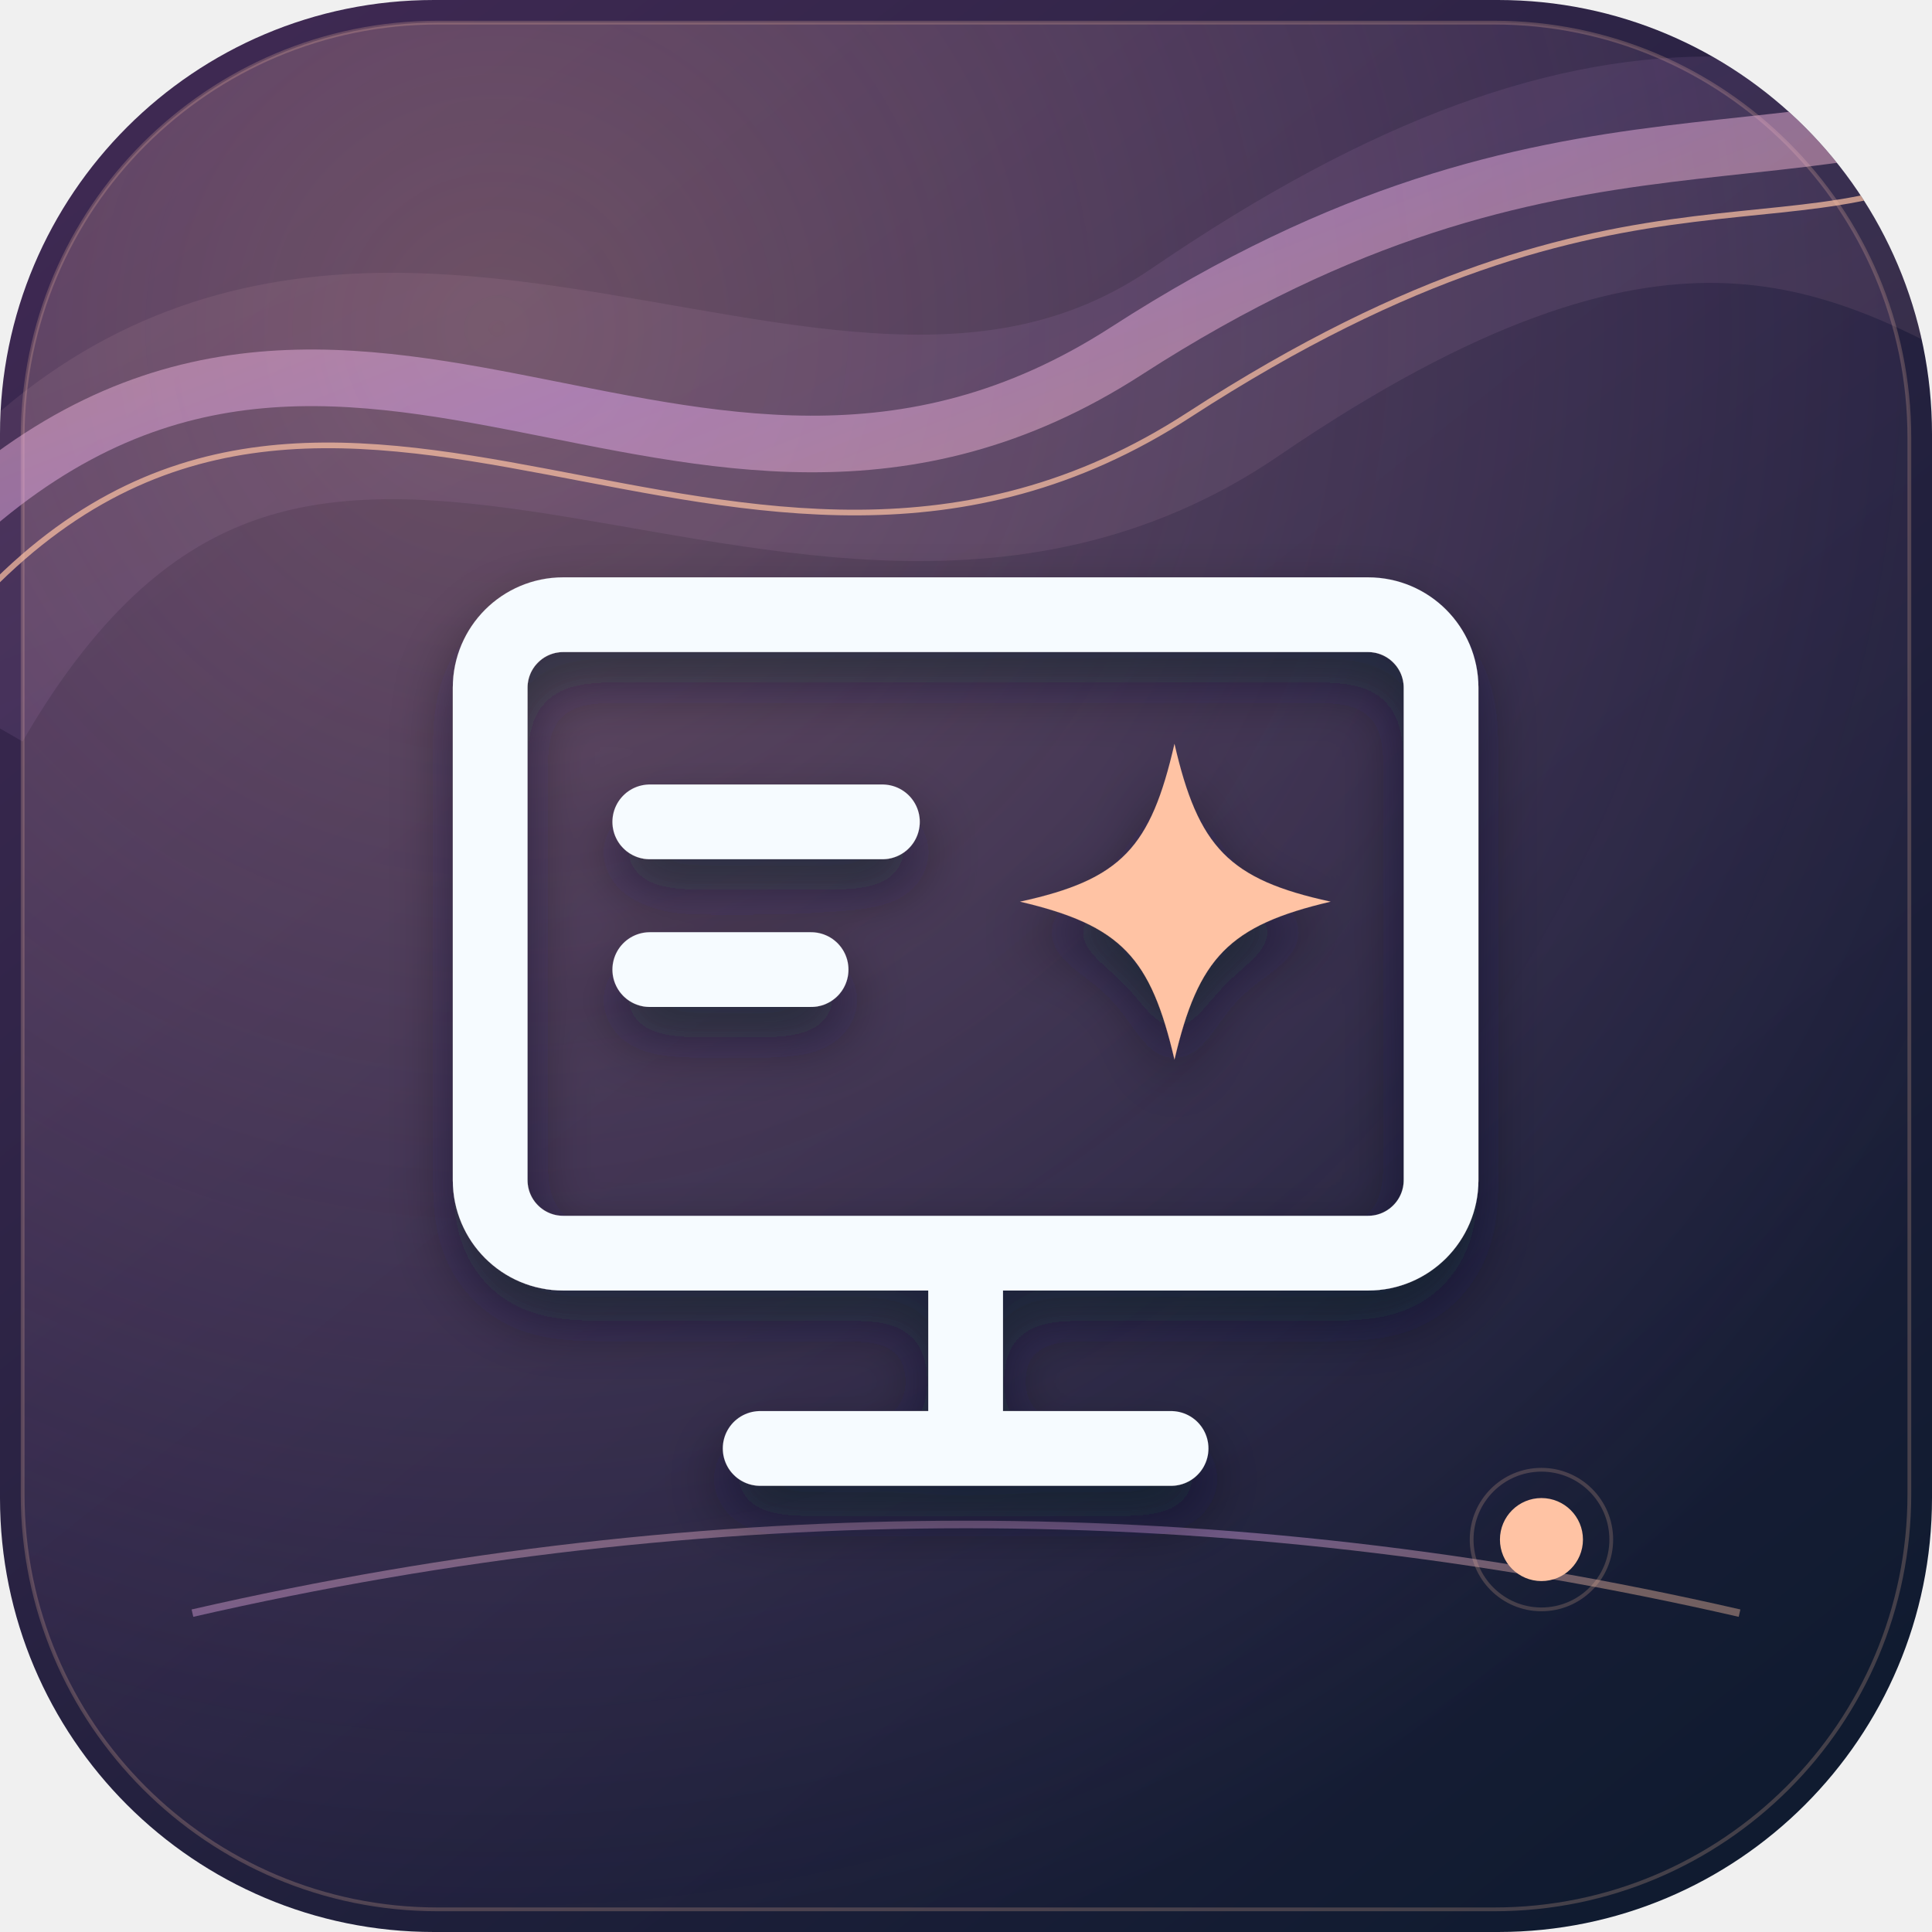
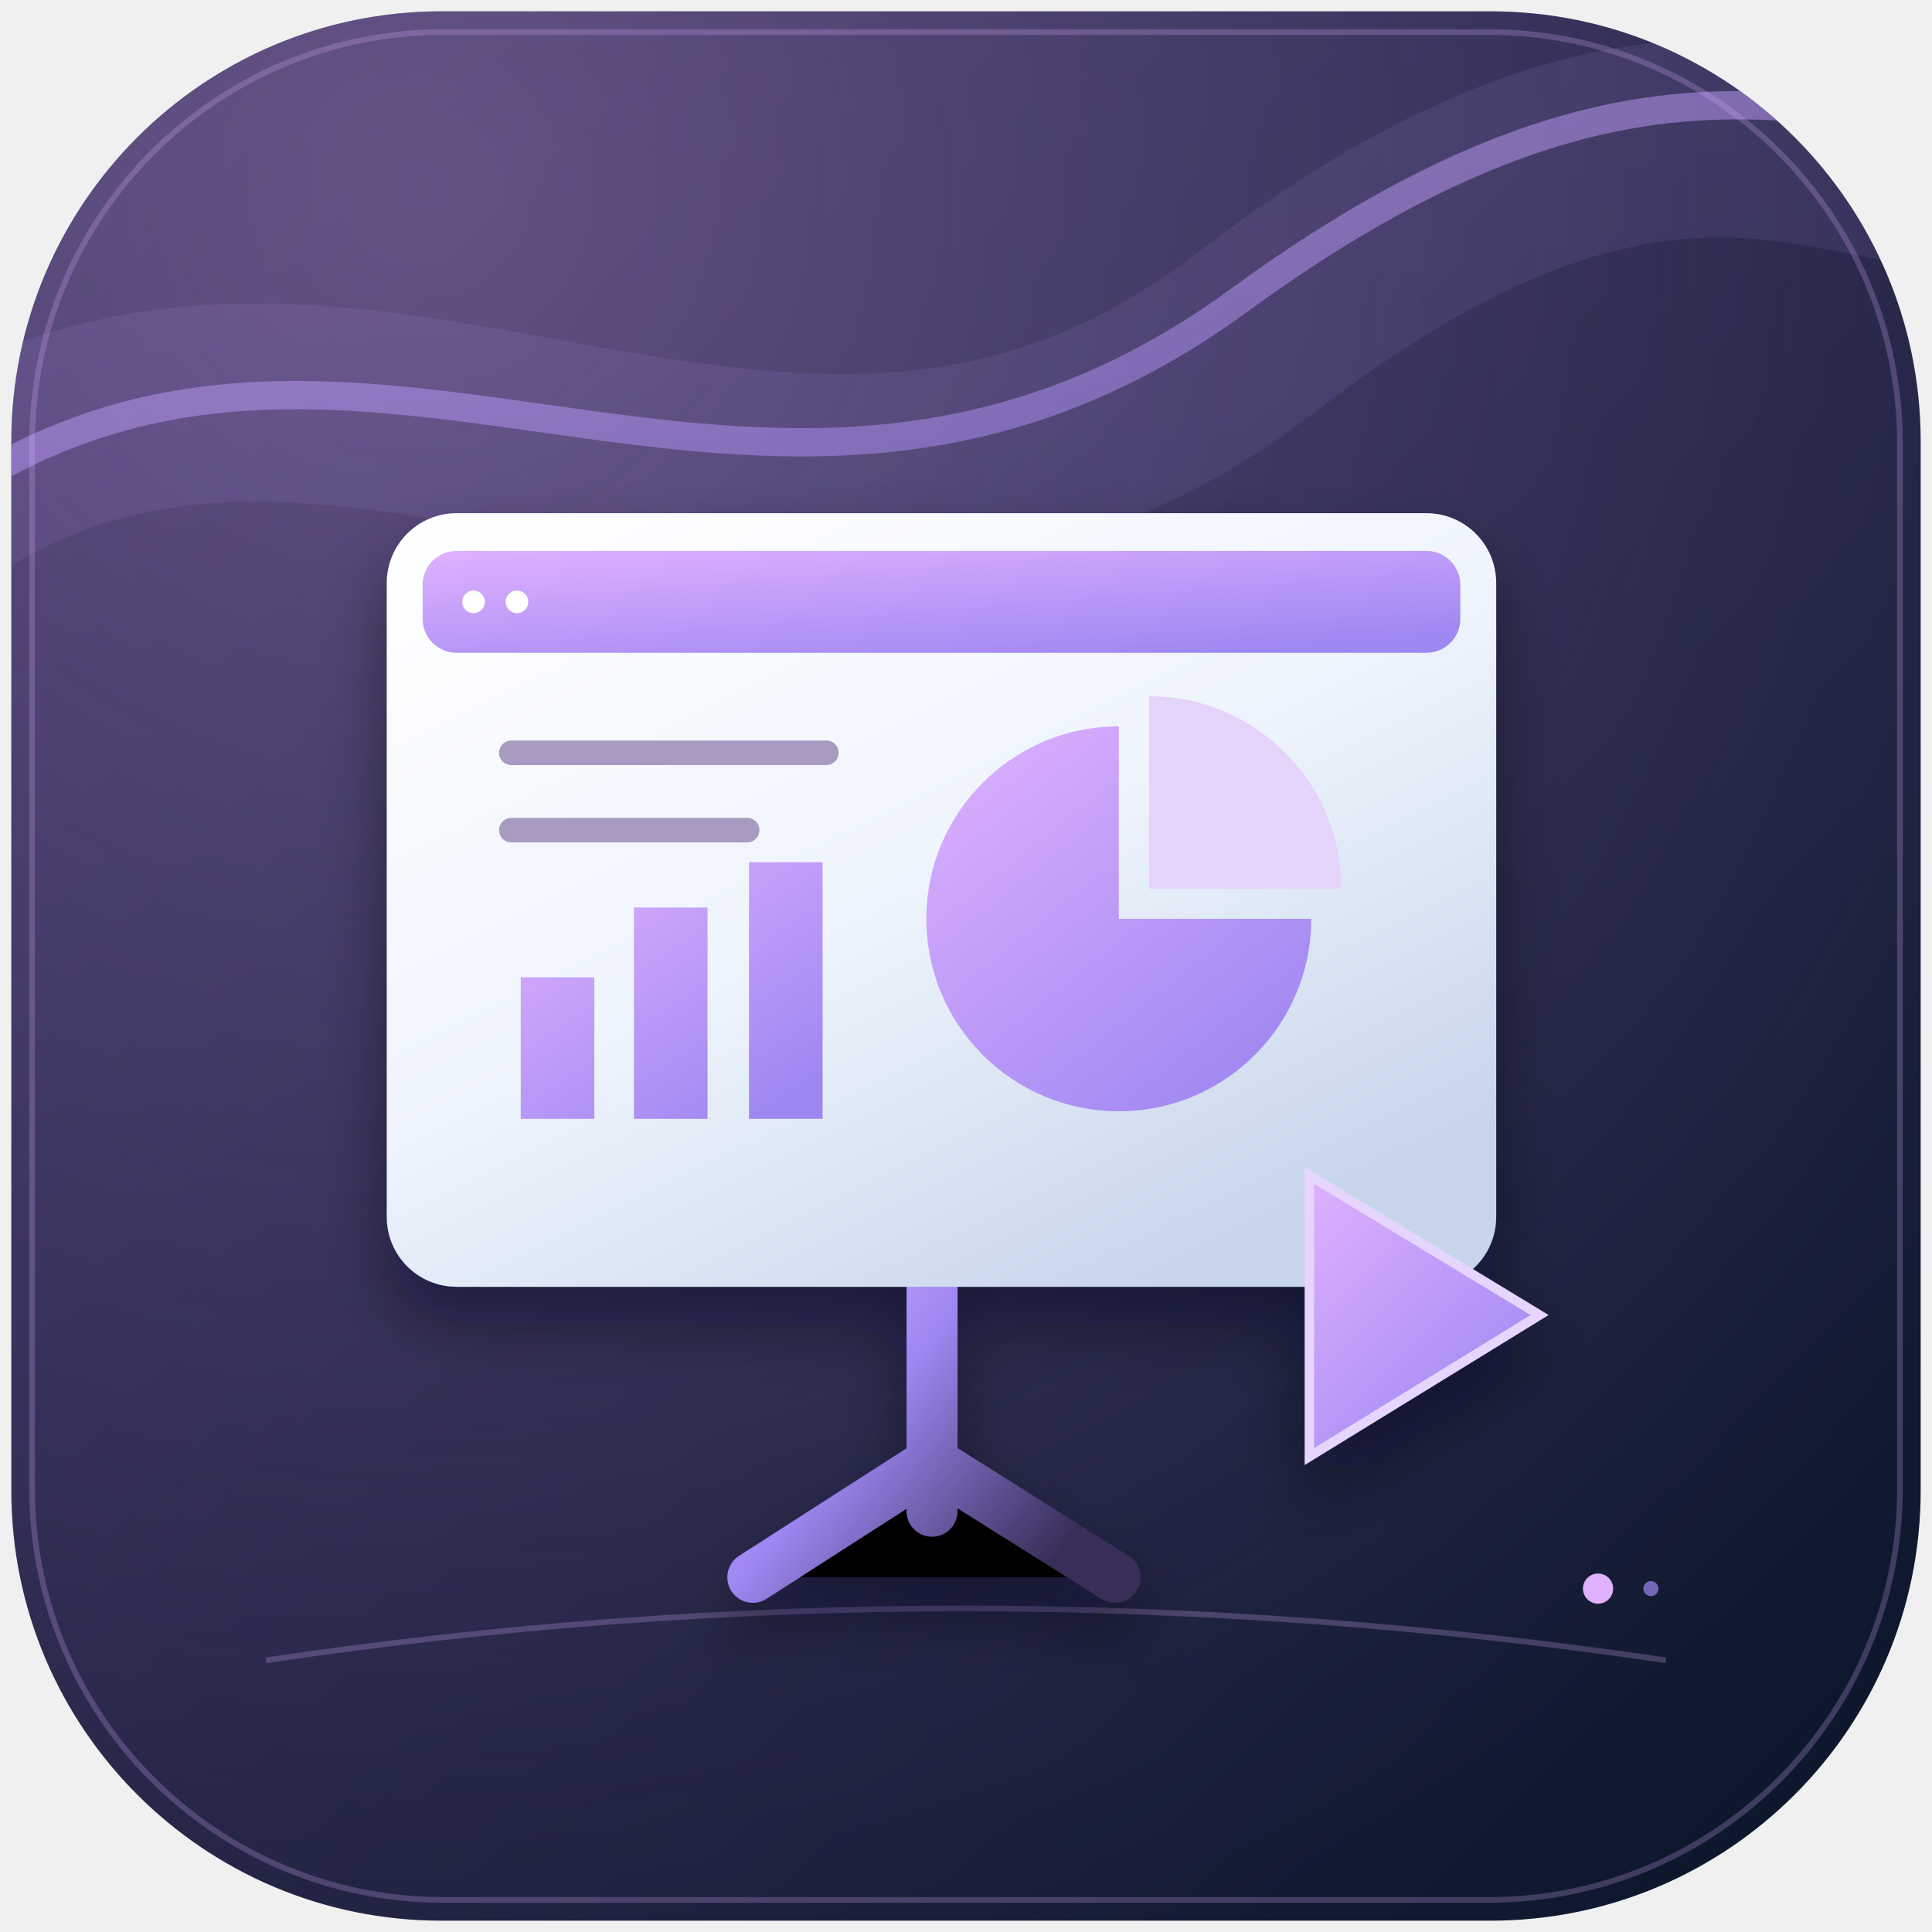
<svg xmlns="http://www.w3.org/2000/svg" width="1024" height="1024" viewBox="0 0 1024 1024" role="img" aria-labelledby="title desc">
  <defs>
-     <linearGradient id="tile" x2=".8" y2="1">
-       <stop stop-color="#422A55" />
-       <stop offset="1" stop-color="#101B30" />
+     <linearGradient id="tile" x1="0" y1="0" x2="1" y2="1">
+       <stop stop-color="#382E59" />
+       <stop offset="1" stop-color="#0A1629" />
    </linearGradient>
-     <linearGradient id="aurora" x1="0" y1="0" x2="1" y2=".6">
-       <stop stop-color="#FFC3A4" />
-       <stop offset=".52" stop-color="#E3A8F3" />
-       <stop offset="1" stop-color="#FFC3A4" />
+     <radialGradient id="glow" cx=".22" cy=".1" r="1">
+       <stop stop-color="#DFB1FF" stop-opacity=".3" />
+       <stop offset="1" stop-color="#9E87F1" stop-opacity="0" />
+     </radialGradient>
+     <linearGradient id="color" x1="0" y1="0" x2=".8" y2="1">
+       <stop stop-color="#DFB1FF" />
+       <stop offset="1" stop-color="#9E87F1" />
    </linearGradient>
-     <radialGradient id="glow" cx=".25" cy=".16" r=".9">
-       <stop stop-color="#FFC3A4" stop-opacity=".27" />
-       <stop offset="1" stop-color="#E3A8F3" stop-opacity="0" />
-     </radialGradient>
-     <filter id="shade" x="-.3" y="-.3" width="1.6" height="1.6">
-       <feDropShadow dx="0" dy="18" stdDeviation="18" flood-color="#06111D" flood-opacity=".5" />
+     <linearGradient id="paper" x2=".7" y2="1">
+       <stop stop-color="#FFFFFF" />
+       <stop offset=".55" stop-color="#EEF4FD" />
+       <stop offset="1" stop-color="#C7D5EA" />
+     </linearGradient>
+     <linearGradient id="fold" x2="1" y2="1">
+       <stop stop-color="#FFF" />
+       <stop offset="1" stop-color="#9E87F1" />
+     </linearGradient>
+     <linearGradient id="metal" x2="1" y2=".7">
+       <stop stop-color="#DFB1FF" />
+       <stop offset=".45" stop-color="#9E87F1" />
+       <stop offset="1" stop-color="#382E59" />
+     </linearGradient>
+     <filter id="shadow" x="-.3" y="-.25" width="1.6" height="1.6">
+       <feDropShadow dx="0" dy="20" stdDeviation="18" flood-color="#020B19" flood-opacity=".45" />
    </filter>
-     <clipPath id="tile-clip">
-       <rect width="1024" height="1024" rx="230" />
+     <clipPath id="clip">
+       <rect x="6" y="6" width="1012" height="1012" rx="228" />
    </clipPath>
  </defs>
-   <g clip-path="url(#tile-clip)">
+   <g clip-path="url(#clip)">
    <rect width="1024" height="1024" rx="230" fill="url(#tile)" />
-     <rect x="12" y="12" width="1000" height="1000" rx="220" fill="url(#glow)" stroke="#FFC3A4" stroke-opacity=".22" stroke-width="2" />
-     <path d="M-40 363C150 34 420 345 644 192S982 84 1103 159" fill="none" stroke="url(#aurora)" stroke-width="120" opacity=".09" />
-     <path d="M-39 292C178 72 363 337 597 186S960 110 1100 32" fill="none" stroke="url(#aurora)" stroke-width="30" opacity=".5" />
-     <path d="M-15 322C177 111 391 375 630 220S962 147 1060 73" fill="none" stroke="#FFC3A4" stroke-width="3" opacity=".7" />
-     <path d="M102 855Q512 761 922 855" fill="none" stroke="url(#aurora)" stroke-width="4" opacity=".4" />
-     <g transform="translate(51 63) scale(.9)" fill="none" stroke="#F6FBFF" stroke-width="44" stroke-linecap="round" stroke-linejoin="round" filter="url(#shade)">
-       <rect x="232" y="292" width="560" height="376" rx="43" />
-       <path d="M512 675V783M391 783H633M326 414H463M326 501H421" />
-       <path d="M635 368C649 429 667 448 727 461C667 475 649 494 635 554C621 494 604 475 544 461C604 448 621 429 635 368Z" fill="#FFC3A4" stroke="none" />
+     <rect width="1024" height="1024" fill="url(#glow)" />
+     <path d="M-90 310C148 68 397 383 666 176S1017 155 1110 64" stroke="url(#color)" stroke-width="105" opacity=".1" fill="none" />
+     <path d="M-50 281C178 97 397 349 657 159S999 117 1095 32" stroke="url(#color)" stroke-width="15" opacity=".5" fill="none" />
+     <path d="M141 880Q510 825 883 880" fill="none" stroke="#DFB1FF" opacity=".24" stroke-width="3" />
+     <g filter="url(#shadow)">
+       <path d="M494 667V801M399 836L494 775L591 836" stroke="url(#metal)" stroke-width="27" stroke-linecap="round" />
+       <rect x="205" y="272" width="588" height="410" rx="37" fill="url(#paper)" />
+       <rect x="224" y="292" width="550" height="54" rx="18" fill="url(#color)" />
+       <circle cx="251" cy="319" r="6" fill="#FFF" />
+       <circle cx="274" cy="319" r="6" fill="#FFF" />
+       <path d="M271 399H438M271 440H396" stroke="#A89AC0" stroke-width="13" stroke-linecap="round" />
+       <path d="M276 593V518H315V593ZM336 593V481H375V593ZM397 593V457H436V593Z" fill="url(#color)" />
+       <path d="M593 385A102 102 0 1 0 695 487H593Z" fill="url(#color)" />
+       <path d="M609 369V471H711A102 102 0 0 0 609 369Z" fill="#E5D4FA" />
+       <path d="M694 623L816 697L694 772Z" fill="url(#color)" stroke="#E6D6FF" stroke-width="5" />
    </g>
-     <circle cx="817" cy="816" r="22" fill="#FFC3A4" />
-     <circle cx="817" cy="816" r="37" fill="none" stroke="#FFC3A4" stroke-opacity=".2" stroke-width="2" />
+     <rect x="17" y="17" width="990" height="990" rx="218" fill="none" stroke="#DFB1FF" opacity=".24" stroke-width="3" />
+     <circle cx="847" cy="842" r="8" fill="#DFB1FF" />
+     <circle cx="875" cy="842" r="4" fill="#9E87F1" opacity=".7" />
  </g>
</svg>
